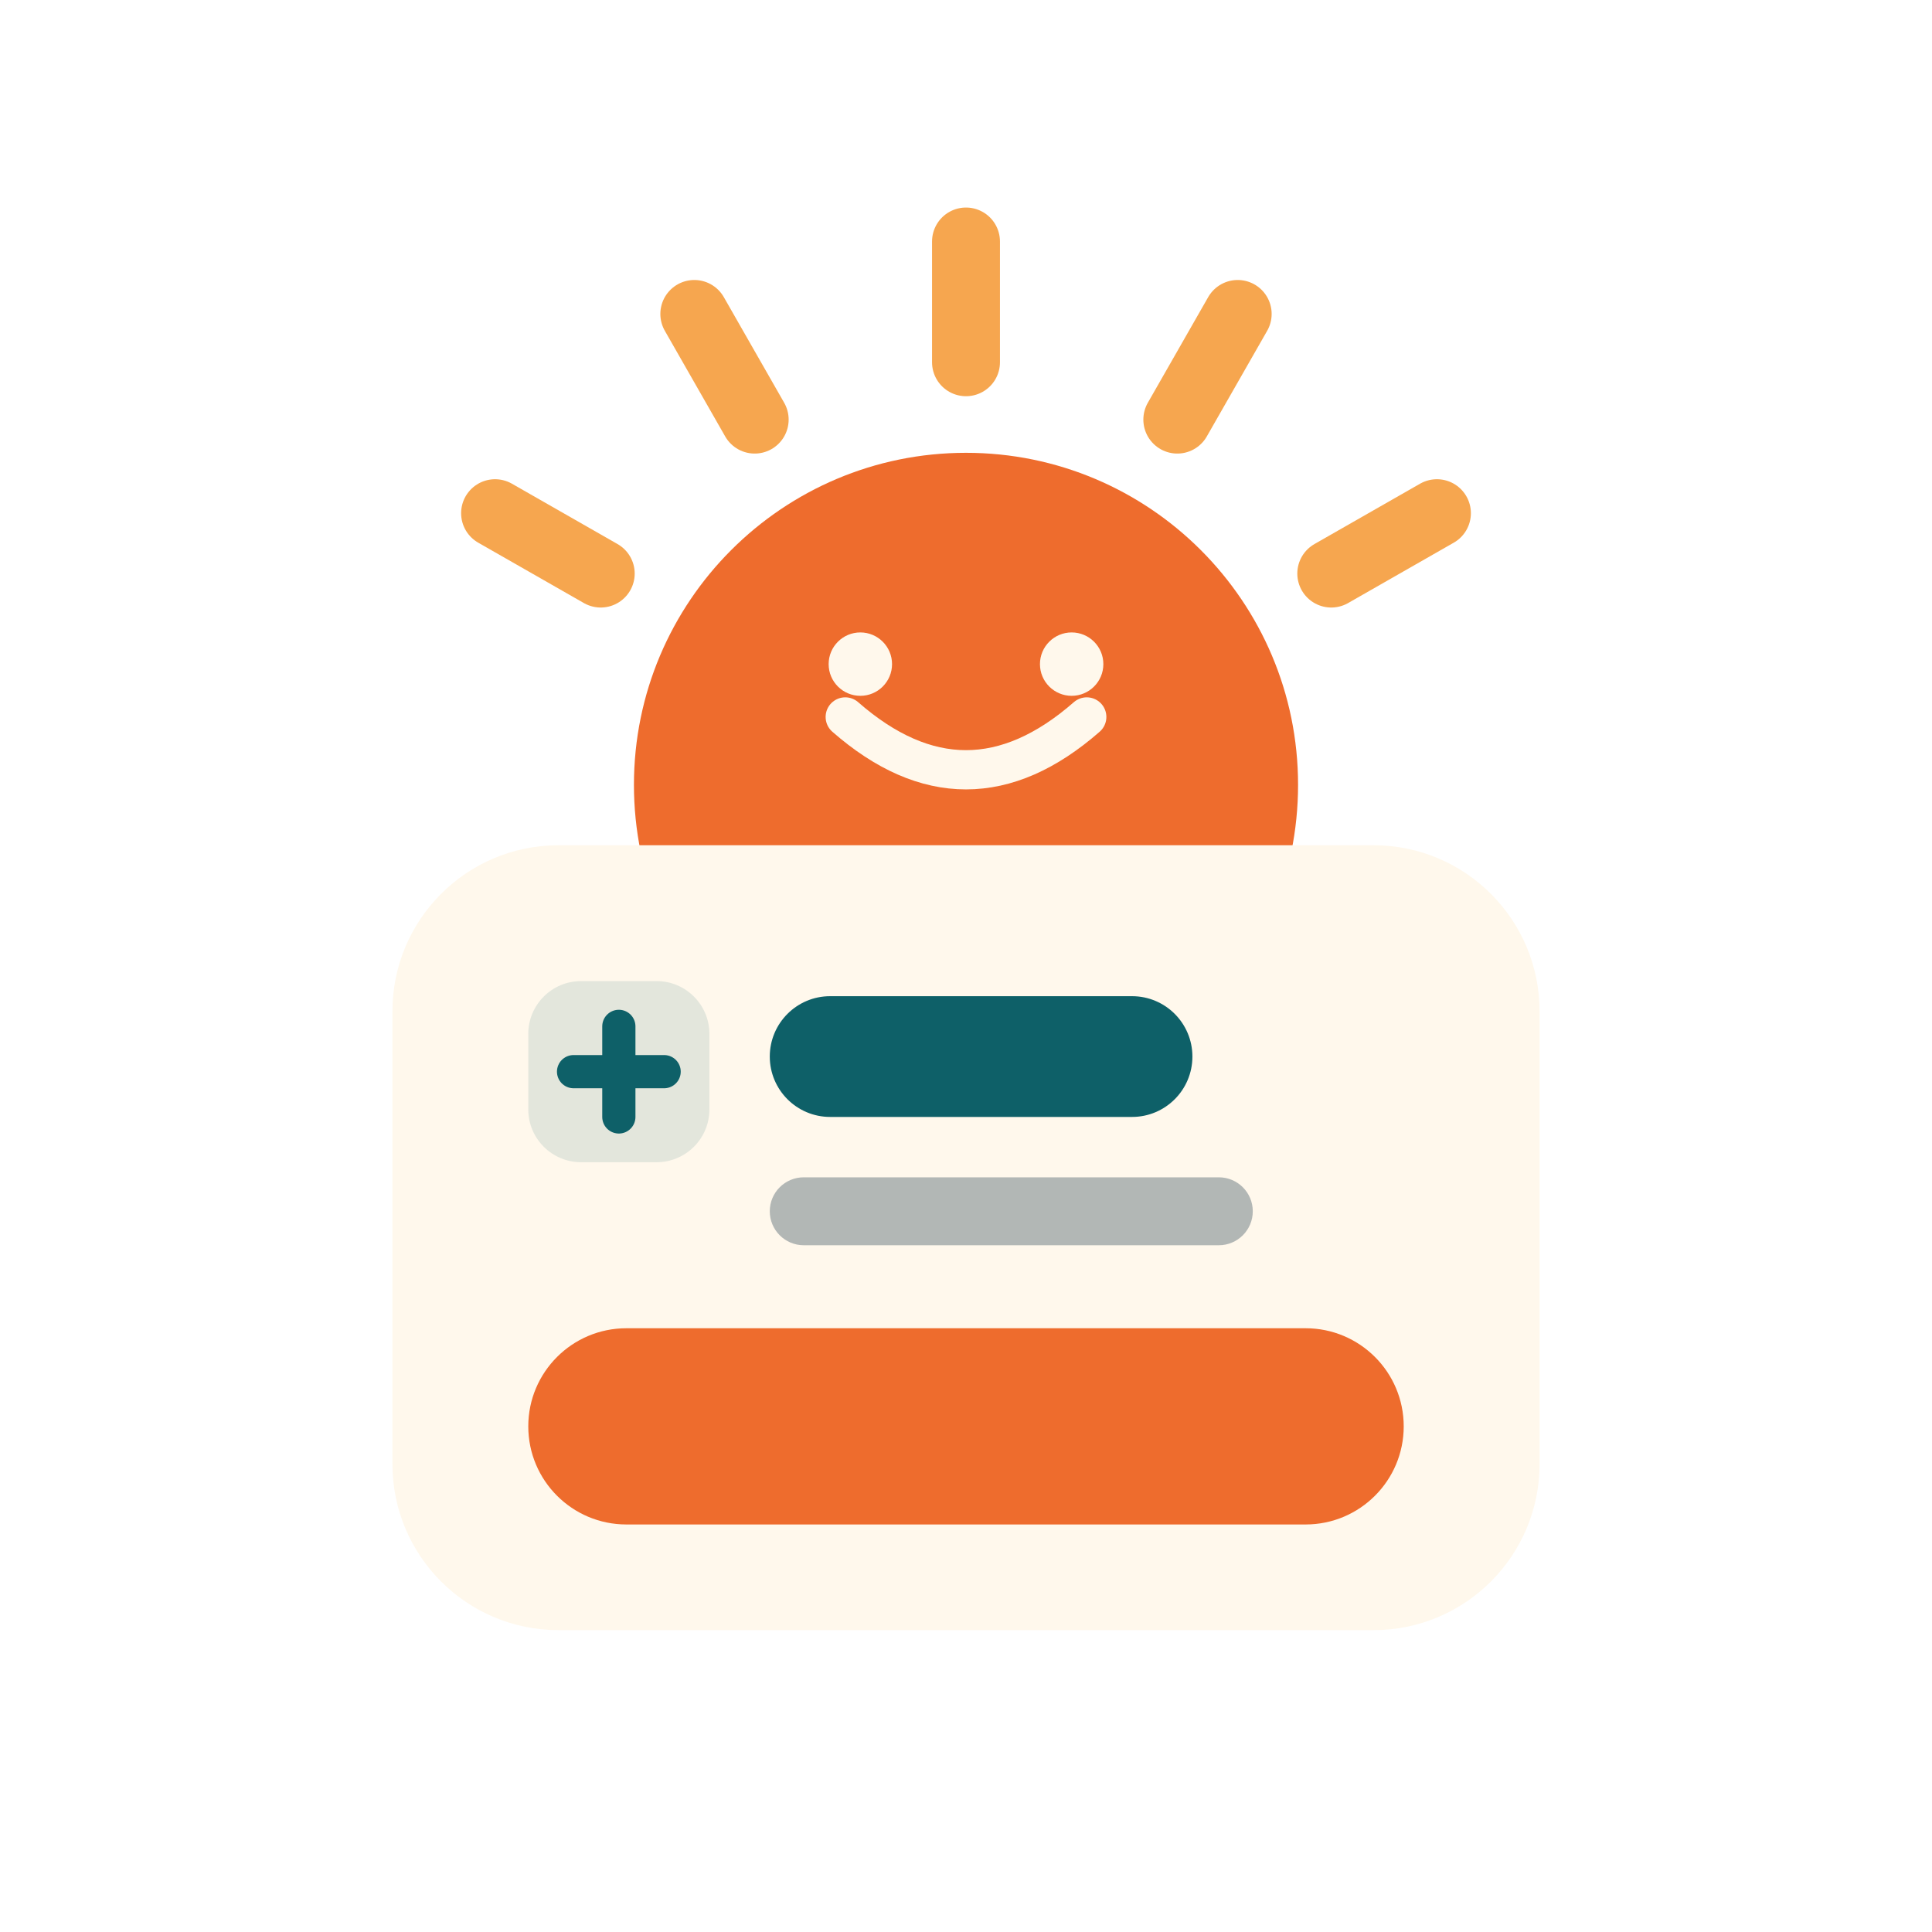
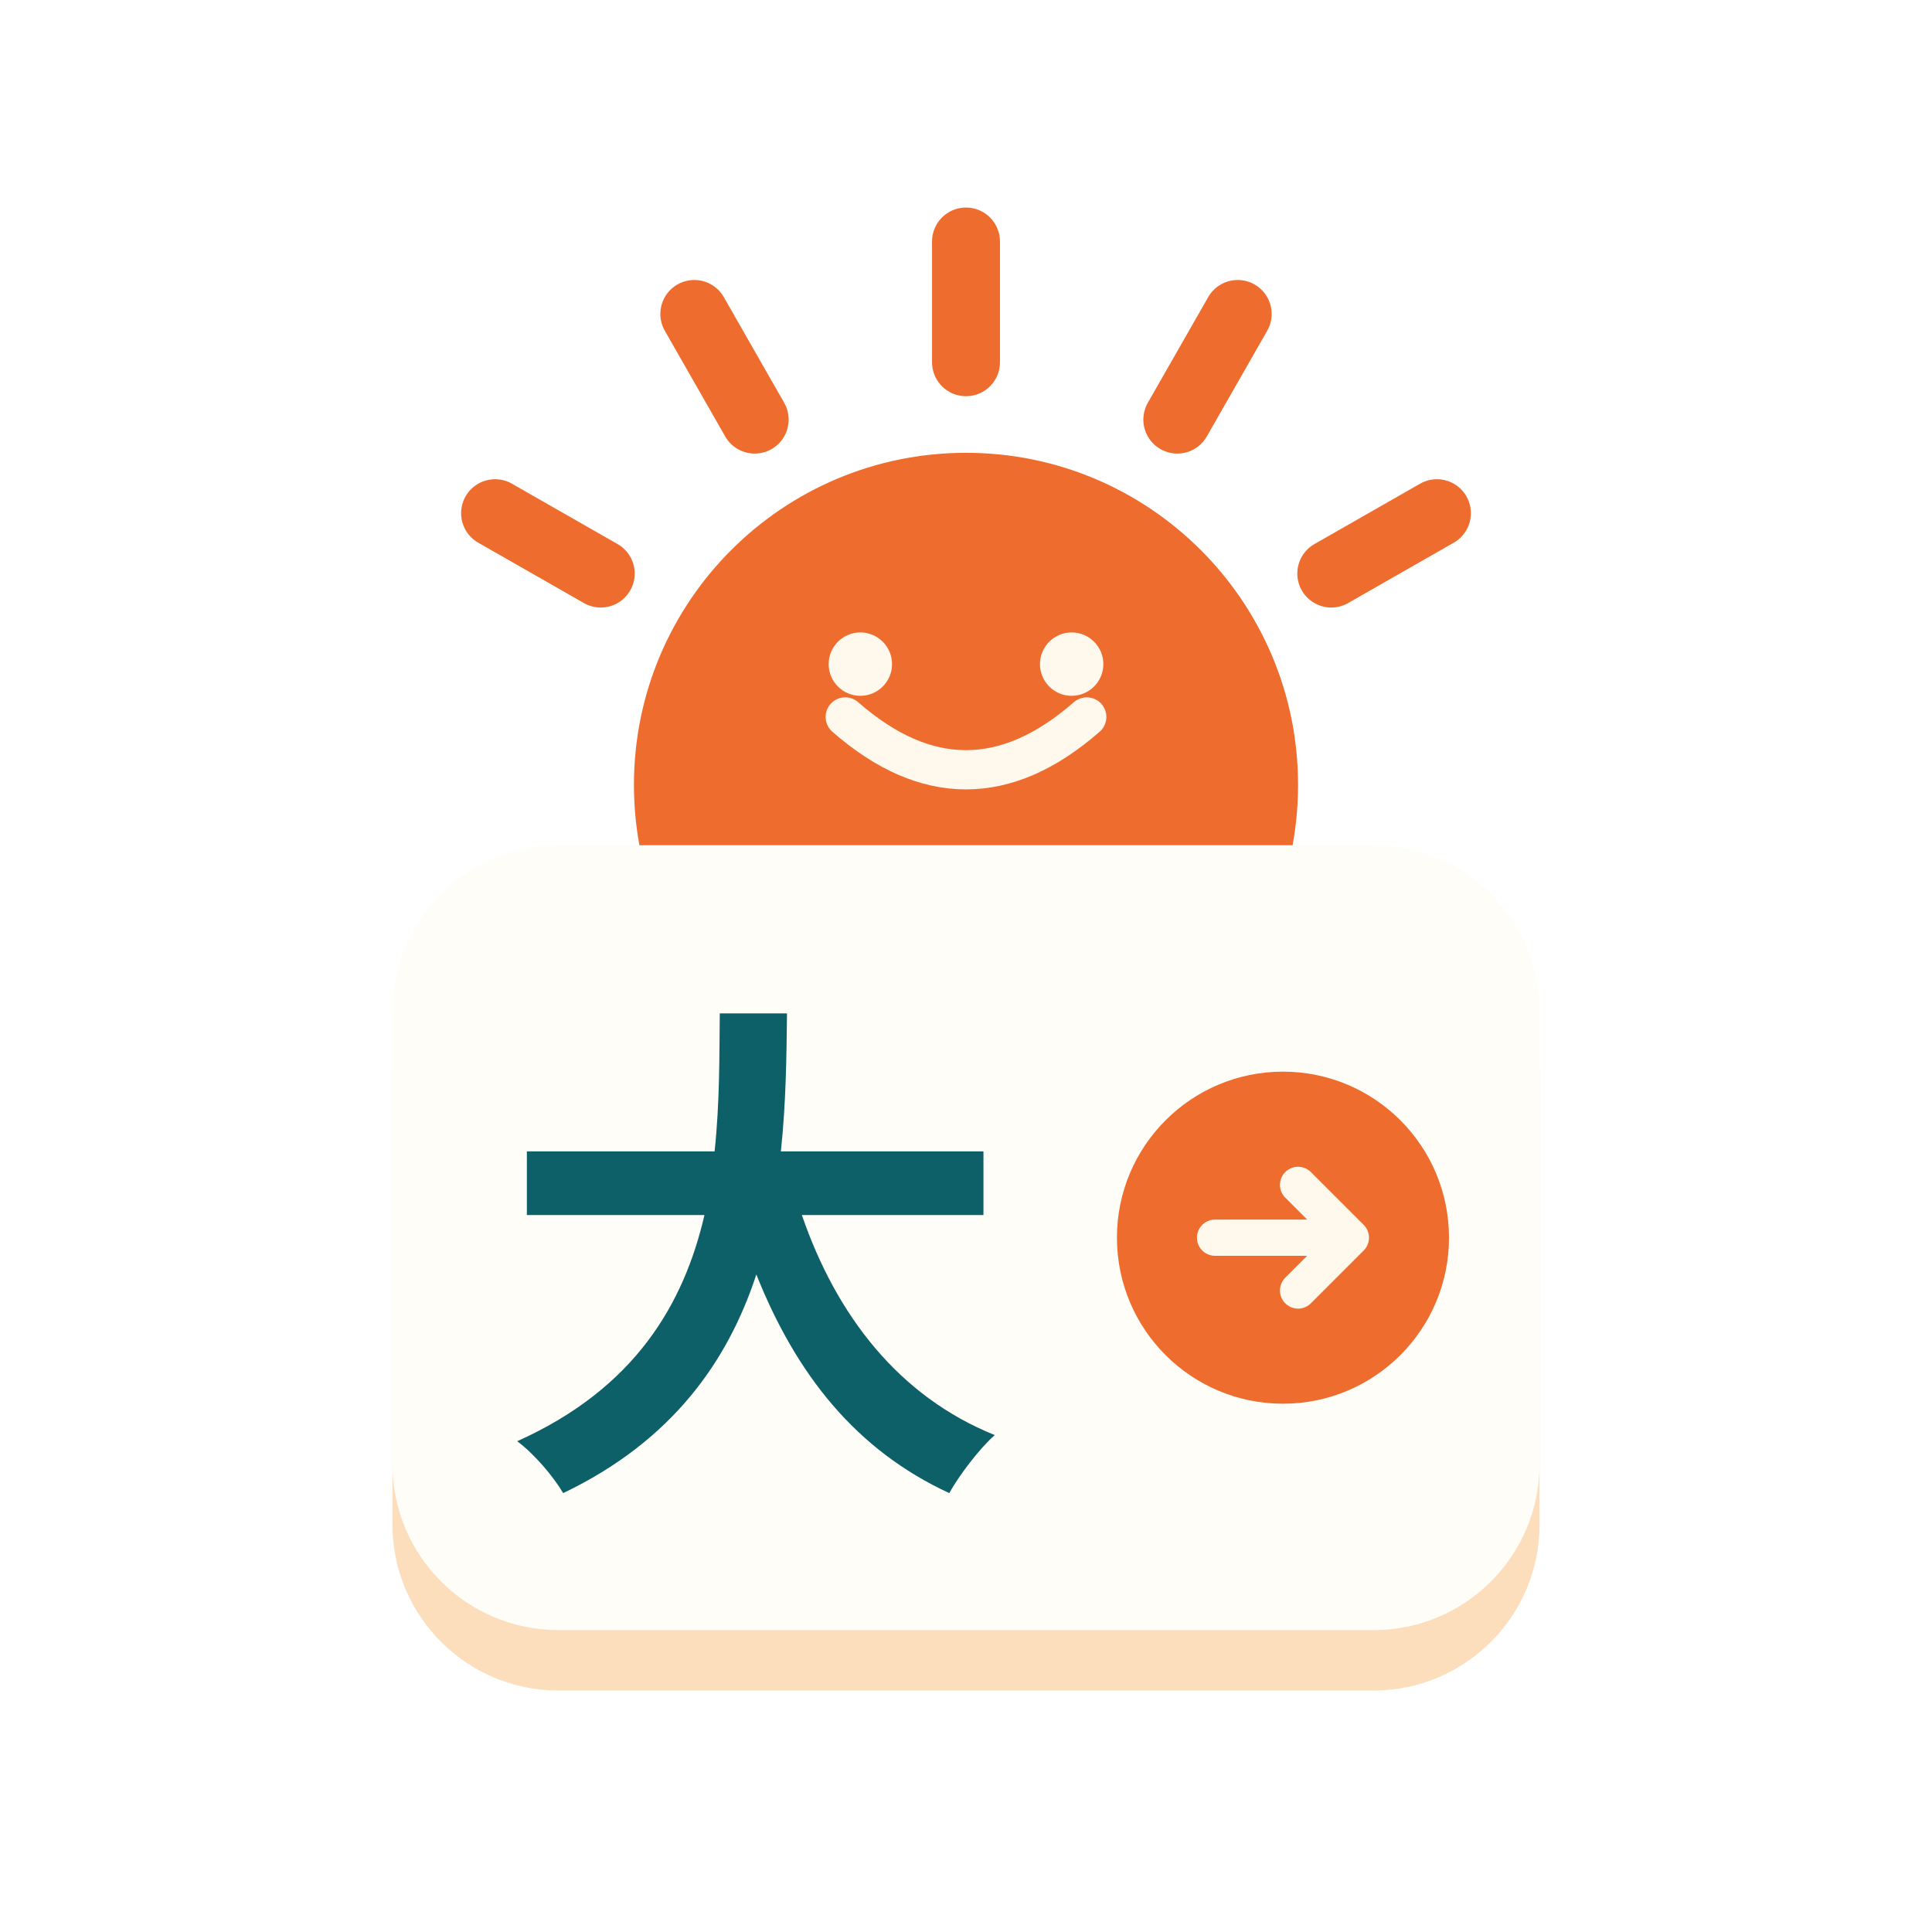
<svg xmlns="http://www.w3.org/2000/svg" viewBox="0 0 128 128" width="128" height="128" role="img" aria-label="暖龄 EasyView">
-   <g stroke="#F6A64F" stroke-width="4.5" stroke-linecap="round">
+   <g stroke="#EE6C2D" stroke-width="4.5" stroke-linecap="round">
    <path d="M39.8 38 L32.8 34" />
    <path d="M50 27.8 L46 20.8" />
    <path d="M64 24 L64 16" />
    <path d="M78 27.8 L82 20.8" />
    <path d="M88.2 38 L95.2 34" />
  </g>
  <circle cx="64" cy="52" r="22" fill="#EE6C2D" />
  <circle cx="57" cy="44" r="2.1" fill="#FFF8EC" />
  <circle cx="71" cy="44" r="2.1" fill="#FFF8EC" />
  <path d="M56 47.5 Q64 54.5 72 47.5" fill="none" stroke="#FFF8EC" stroke-width="2.6" stroke-linecap="round" />
-   <rect x="26" y="56" width="76" height="52" rx="11" fill="#FFF8EC" />
-   <rect x="35" y="65" width="12" height="12" rx="3.5" fill="#0E6068" opacity=".12" />
-   <path d="M41 68v6M38 71h6" fill="none" stroke="#0E6068" stroke-width="2.2" stroke-linecap="round" />
-   <rect x="51" y="66" width="28" height="8" rx="4" fill="#0E6068" />
-   <rect x="51" y="78" width="32" height="4.5" rx="2.25" fill="#66757E" opacity=".5" />
-   <rect x="35" y="88" width="58" height="13" rx="6.5" fill="#EE6C2D" />
+   <rect x="26" y="60" width="76" height="52" rx="11" fill="#F6A64F" opacity=".38" />
+   <rect x="26" y="56" width="76" height="52" rx="11" fill="#FFFDF8" />
+   <text x="50" y="96" text-anchor="middle" font-family="Microsoft YaHei, Noto Sans SC, sans-serif" font-size="34" font-weight="700" fill="#0E6068">大</text>
+   <circle cx="85" cy="82" r="11" fill="#EE6C2D" />
+   <path d="M80.5 82h9M86 78.5l3.5 3.5L86 85.5" fill="none" stroke="#FFF8EC" stroke-width="2.4" stroke-linecap="round" stroke-linejoin="round" />
</svg>
